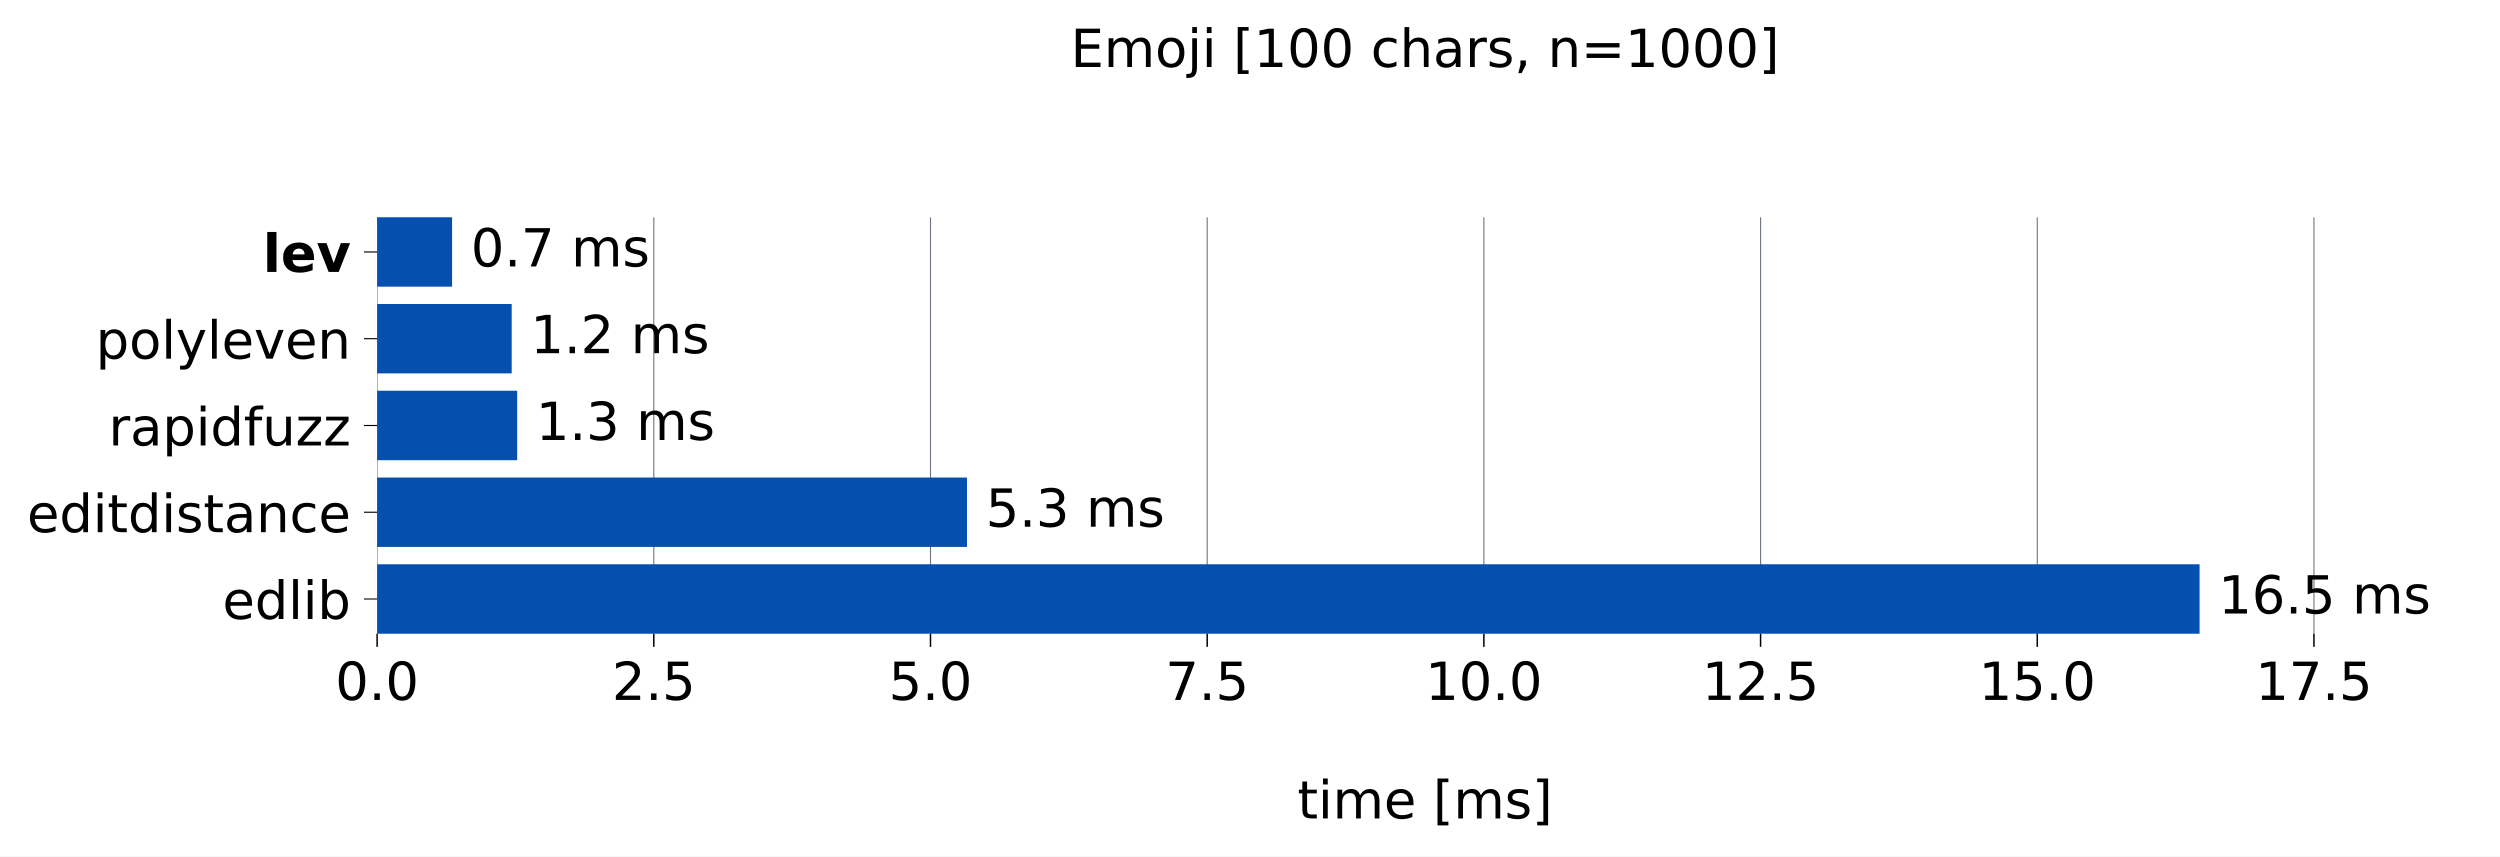
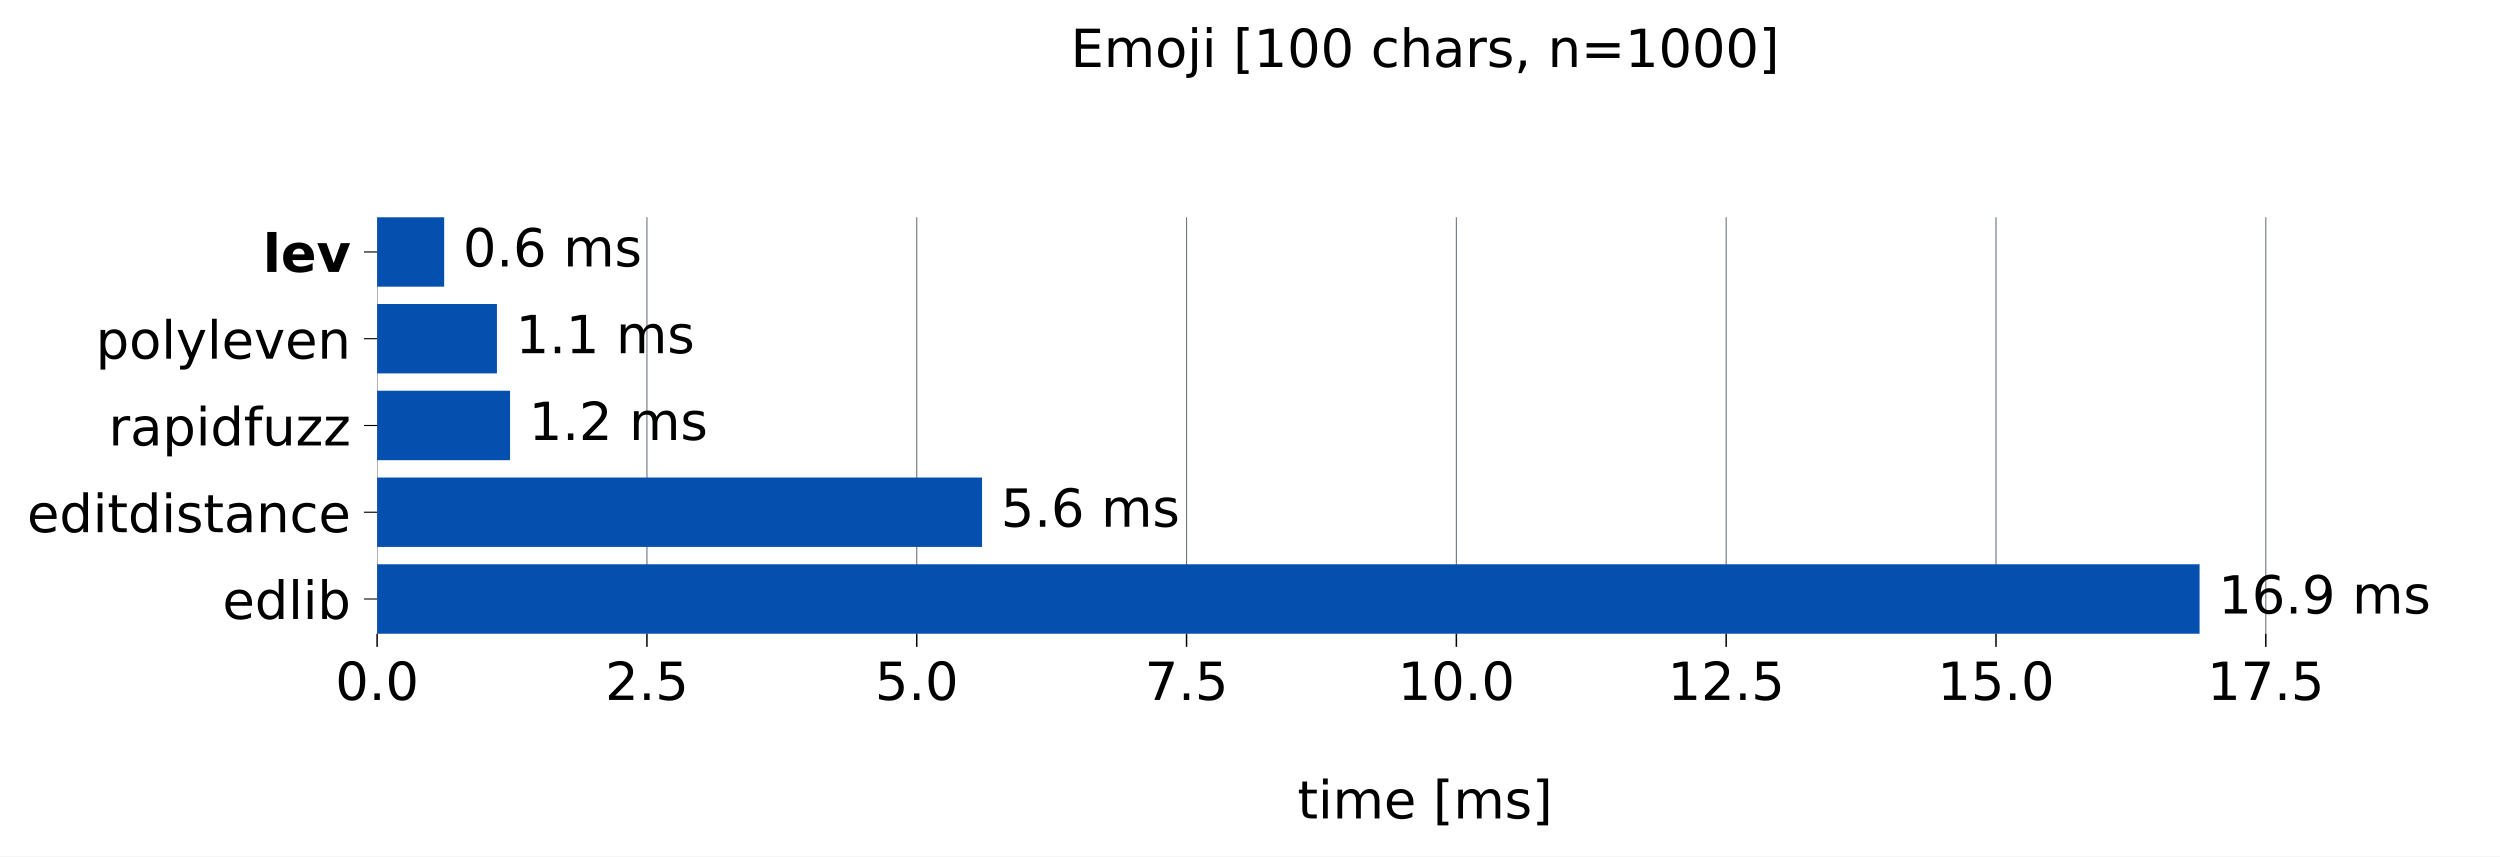
<svg xmlns="http://www.w3.org/2000/svg" xmlns:xlink="http://www.w3.org/1999/xlink" width="665.603pt" height="228.017pt" viewBox="0 0 665.603 228.017" version="1.1">
  <defs>
    <style type="text/css">*{stroke-linejoin: round; stroke-linecap: butt}</style>
  </defs>
  <g id="figure_1">
    <g id="patch_1">
      <path d="M 0 228.017 L 665.603 228.017 L 665.603 0 L 0 0 z " style="fill: #ffffff" />
    </g>
    <g id="axes_1">
      <g id="patch_2">
        <path d="M 100.403 168.718 L 658.403 168.718 L 658.403 57.838 L 100.403 57.838 z " style="fill: #ffffff" />
      </g>
      <g id="matplotlib.axis_1">
        <g id="xtick_1">
          <g id="line2d_1">
-             <path d="M 100.403 168.718 L 100.403 57.838 " clip-path="url(#p89e677c6e5)" style="fill: none; stroke: #6e7781; stroke-width: 0.3; stroke-linecap: square" />
+             <path d="M 100.403 168.718 L 100.403 57.838 " clip-path="url(#p1c9c97637f)" style="fill: none; stroke: #6e7781; stroke-width: 0.3; stroke-linecap: square" />
          </g>
          <g id="line2d_2">
            <defs>
-               <path id="mc87eb02b19" d="M 0 0 L 0 3.5 " style="stroke: #000000; stroke-width: 0.4" />
+               <path id="m7f87c3ffdb" d="M 0 0 L 0 3.5 " style="stroke: #000000; stroke-width: 0.4" />
            </defs>
            <g>
-               <use xlink:href="#mc87eb02b19" x="100.403" y="168.718" style="stroke: #000000; stroke-width: 0.4" />
+               <use xlink:href="#m7f87c3ffdb" x="100.403" y="168.718" style="stroke: #000000; stroke-width: 0.4" />
            </g>
          </g>
          <g id="text_1">
            <g transform="translate(89.27062 186.3556) scale(0.14 -0.14)">
              <defs>
                <path id="DejaVuSans-30" d="M 2034 4250 Q 1547 4250 1301 3770 Q 1056 3291 1056 2328 Q 1056 1369 1301 889 Q 1547 409 2034 409 Q 2525 409 2770 889 Q 3016 1369 3016 2328 Q 3016 3291 2770 3770 Q 2525 4250 2034 4250 z M 2034 4750 Q 2819 4750 3233 4129 Q 3647 3509 3647 2328 Q 3647 1150 3233 529 Q 2819 -91 2034 -91 Q 1250 -91 836 529 Q 422 1150 422 2328 Q 422 3509 836 4129 Q 1250 4750 2034 4750 z " transform="scale(0.015625)" />
                <path id="DejaVuSans-2e" d="M 684 794 L 1344 794 L 1344 0 L 684 0 L 684 794 z " transform="scale(0.015625)" />
              </defs>
              <use xlink:href="#DejaVuSans-30" />
              <use xlink:href="#DejaVuSans-2e" transform="translate(63.62305 0)" />
              <use xlink:href="#DejaVuSans-30" transform="translate(95.41016 0)" />
            </g>
          </g>
        </g>
        <g id="xtick_2">
          <g id="line2d_3">
-             <path d="M 174.069 168.718 L 174.069 57.838 " clip-path="url(#p89e677c6e5)" style="fill: none; stroke: #6e7781; stroke-width: 0.3; stroke-linecap: square" />
+             <path d="M 172.238 168.718 L 172.238 57.838 " clip-path="url(#p1c9c97637f)" style="fill: none; stroke: #6e7781; stroke-width: 0.3; stroke-linecap: square" />
          </g>
          <g id="line2d_4">
            <g>
-               <use xlink:href="#mc87eb02b19" x="174.069" y="168.718" style="stroke: #000000; stroke-width: 0.4" />
+               <use xlink:href="#m7f87c3ffdb" x="172.238" y="168.718" style="stroke: #000000; stroke-width: 0.4" />
            </g>
          </g>
          <g id="text_2">
-             <g transform="translate(162.9372 186.3556) scale(0.14 -0.14)">
+             <g transform="translate(161.1061 186.3556) scale(0.14 -0.14)">
              <defs>
                <path id="DejaVuSans-32" d="M 1228 531 L 3431 531 L 3431 0 L 469 0 L 469 531 Q 828 903 1448 1529 Q 2069 2156 2228 2338 Q 2531 2678 2651 2914 Q 2772 3150 2772 3378 Q 2772 3750 2511 3984 Q 2250 4219 1831 4219 Q 1534 4219 1204 4116 Q 875 4013 500 3803 L 500 4441 Q 881 4594 1212 4672 Q 1544 4750 1819 4750 Q 2544 4750 2975 4387 Q 3406 4025 3406 3419 Q 3406 3131 3298 2873 Q 3191 2616 2906 2266 Q 2828 2175 2409 1742 Q 1991 1309 1228 531 z " transform="scale(0.015625)" />
                <path id="DejaVuSans-35" d="M 691 4666 L 3169 4666 L 3169 4134 L 1269 4134 L 1269 2991 Q 1406 3038 1543 3061 Q 1681 3084 1819 3084 Q 2600 3084 3056 2656 Q 3513 2228 3513 1497 Q 3513 744 3044 326 Q 2575 -91 1722 -91 Q 1428 -91 1123 -41 Q 819 9 494 109 L 494 744 Q 775 591 1075 516 Q 1375 441 1709 441 Q 2250 441 2565 725 Q 2881 1009 2881 1497 Q 2881 1984 2565 2268 Q 2250 2553 1709 2553 Q 1456 2553 1204 2497 Q 953 2441 691 2322 L 691 4666 z " transform="scale(0.015625)" />
              </defs>
              <use xlink:href="#DejaVuSans-32" />
              <use xlink:href="#DejaVuSans-2e" transform="translate(63.62305 0)" />
              <use xlink:href="#DejaVuSans-35" transform="translate(95.41016 0)" />
            </g>
          </g>
        </g>
        <g id="xtick_3">
          <g id="line2d_5">
-             <path d="M 247.736 168.718 L 247.736 57.838 " clip-path="url(#p89e677c6e5)" style="fill: none; stroke: #6e7781; stroke-width: 0.3; stroke-linecap: square" />
+             <path d="M 244.074 168.718 L 244.074 57.838 " clip-path="url(#p1c9c97637f)" style="fill: none; stroke: #6e7781; stroke-width: 0.3; stroke-linecap: square" />
          </g>
          <g id="line2d_6">
            <g>
-               <use xlink:href="#mc87eb02b19" x="247.736" y="168.718" style="stroke: #000000; stroke-width: 0.4" />
+               <use xlink:href="#m7f87c3ffdb" x="244.074" y="168.718" style="stroke: #000000; stroke-width: 0.4" />
            </g>
          </g>
          <g id="text_3">
-             <g transform="translate(236.6038 186.3556) scale(0.14 -0.14)">
+             <g transform="translate(232.9415 186.3556) scale(0.14 -0.14)">
              <use xlink:href="#DejaVuSans-35" />
              <use xlink:href="#DejaVuSans-2e" transform="translate(63.62305 0)" />
              <use xlink:href="#DejaVuSans-30" transform="translate(95.41016 0)" />
            </g>
          </g>
        </g>
        <g id="xtick_4">
          <g id="line2d_7">
-             <path d="M 321.403 168.718 L 321.403 57.838 " clip-path="url(#p89e677c6e5)" style="fill: none; stroke: #6e7781; stroke-width: 0.3; stroke-linecap: square" />
+             <path d="M 315.909 168.718 L 315.909 57.838 " clip-path="url(#p1c9c97637f)" style="fill: none; stroke: #6e7781; stroke-width: 0.3; stroke-linecap: square" />
          </g>
          <g id="line2d_8">
            <g>
-               <use xlink:href="#mc87eb02b19" x="321.403" y="168.718" style="stroke: #000000; stroke-width: 0.4" />
+               <use xlink:href="#m7f87c3ffdb" x="315.909" y="168.718" style="stroke: #000000; stroke-width: 0.4" />
            </g>
          </g>
          <g id="text_4">
-             <g transform="translate(310.2704 186.3556) scale(0.14 -0.14)">
+             <g transform="translate(304.777 186.3556) scale(0.14 -0.14)">
              <defs>
                <path id="DejaVuSans-37" d="M 525 4666 L 3525 4666 L 3525 4397 L 1831 0 L 1172 0 L 2766 4134 L 525 4134 L 525 4666 z " transform="scale(0.015625)" />
              </defs>
              <use xlink:href="#DejaVuSans-37" />
              <use xlink:href="#DejaVuSans-2e" transform="translate(63.62305 0)" />
              <use xlink:href="#DejaVuSans-35" transform="translate(95.41016 0)" />
            </g>
          </g>
        </g>
        <g id="xtick_5">
          <g id="line2d_9">
-             <path d="M 395.069 168.718 L 395.069 57.838 " clip-path="url(#p89e677c6e5)" style="fill: none; stroke: #6e7781; stroke-width: 0.3; stroke-linecap: square" />
+             <path d="M 387.745 168.718 L 387.745 57.838 " clip-path="url(#p1c9c97637f)" style="fill: none; stroke: #6e7781; stroke-width: 0.3; stroke-linecap: square" />
          </g>
          <g id="line2d_10">
            <g>
-               <use xlink:href="#mc87eb02b19" x="395.069" y="168.718" style="stroke: #000000; stroke-width: 0.4" />
+               <use xlink:href="#m7f87c3ffdb" x="387.745" y="168.718" style="stroke: #000000; stroke-width: 0.4" />
            </g>
          </g>
          <g id="text_5">
-             <g transform="translate(379.4833 186.3556) scale(0.14 -0.14)">
+             <g transform="translate(372.1587 186.3556) scale(0.14 -0.14)">
              <defs>
                <path id="DejaVuSans-31" d="M 794 531 L 1825 531 L 1825 4091 L 703 3866 L 703 4441 L 1819 4666 L 2450 4666 L 2450 531 L 3481 531 L 3481 0 L 794 0 L 794 531 z " transform="scale(0.015625)" />
              </defs>
              <use xlink:href="#DejaVuSans-31" />
              <use xlink:href="#DejaVuSans-30" transform="translate(63.62305 0)" />
              <use xlink:href="#DejaVuSans-2e" transform="translate(127.2461 0)" />
              <use xlink:href="#DejaVuSans-30" transform="translate(159.0332 0)" />
            </g>
          </g>
        </g>
        <g id="xtick_6">
          <g id="line2d_11">
-             <path d="M 468.736 168.718 L 468.736 57.838 " clip-path="url(#p89e677c6e5)" style="fill: none; stroke: #6e7781; stroke-width: 0.3; stroke-linecap: square" />
+             <path d="M 459.58 168.718 L 459.58 57.838 " clip-path="url(#p1c9c97637f)" style="fill: none; stroke: #6e7781; stroke-width: 0.3; stroke-linecap: square" />
          </g>
          <g id="line2d_12">
            <g>
-               <use xlink:href="#mc87eb02b19" x="468.736" y="168.718" style="stroke: #000000; stroke-width: 0.4" />
+               <use xlink:href="#m7f87c3ffdb" x="459.58" y="168.718" style="stroke: #000000; stroke-width: 0.4" />
            </g>
          </g>
          <g id="text_6">
-             <g transform="translate(453.1499 186.3556) scale(0.14 -0.14)">
+             <g transform="translate(443.9942 186.3556) scale(0.14 -0.14)">
              <use xlink:href="#DejaVuSans-31" />
              <use xlink:href="#DejaVuSans-32" transform="translate(63.62305 0)" />
              <use xlink:href="#DejaVuSans-2e" transform="translate(127.2461 0)" />
              <use xlink:href="#DejaVuSans-35" transform="translate(159.0332 0)" />
            </g>
          </g>
        </g>
        <g id="xtick_7">
          <g id="line2d_13">
-             <path d="M 542.402 168.718 L 542.402 57.838 " clip-path="url(#p89e677c6e5)" style="fill: none; stroke: #6e7781; stroke-width: 0.3; stroke-linecap: square" />
+             <path d="M 531.416 168.718 L 531.416 57.838 " clip-path="url(#p1c9c97637f)" style="fill: none; stroke: #6e7781; stroke-width: 0.3; stroke-linecap: square" />
          </g>
          <g id="line2d_14">
            <g>
-               <use xlink:href="#mc87eb02b19" x="542.402" y="168.718" style="stroke: #000000; stroke-width: 0.4" />
+               <use xlink:href="#m7f87c3ffdb" x="531.416" y="168.718" style="stroke: #000000; stroke-width: 0.4" />
            </g>
          </g>
          <g id="text_7">
-             <g transform="translate(526.8165 186.3556) scale(0.14 -0.14)">
+             <g transform="translate(515.8296 186.3556) scale(0.14 -0.14)">
              <use xlink:href="#DejaVuSans-31" />
              <use xlink:href="#DejaVuSans-35" transform="translate(63.62305 0)" />
              <use xlink:href="#DejaVuSans-2e" transform="translate(127.2461 0)" />
              <use xlink:href="#DejaVuSans-30" transform="translate(159.0332 0)" />
            </g>
          </g>
        </g>
        <g id="xtick_8">
          <g id="line2d_15">
-             <path d="M 616.069 168.718 L 616.069 57.838 " clip-path="url(#p89e677c6e5)" style="fill: none; stroke: #6e7781; stroke-width: 0.3; stroke-linecap: square" />
+             <path d="M 603.251 168.718 L 603.251 57.838 " clip-path="url(#p1c9c97637f)" style="fill: none; stroke: #6e7781; stroke-width: 0.3; stroke-linecap: square" />
          </g>
          <g id="line2d_16">
            <g>
-               <use xlink:href="#mc87eb02b19" x="616.069" y="168.718" style="stroke: #000000; stroke-width: 0.4" />
+               <use xlink:href="#m7f87c3ffdb" x="603.251" y="168.718" style="stroke: #000000; stroke-width: 0.4" />
            </g>
          </g>
          <g id="text_8">
-             <g transform="translate(600.4831 186.3556) scale(0.14 -0.14)">
+             <g transform="translate(587.6651 186.3556) scale(0.14 -0.14)">
              <use xlink:href="#DejaVuSans-31" />
              <use xlink:href="#DejaVuSans-37" transform="translate(63.62305 0)" />
              <use xlink:href="#DejaVuSans-2e" transform="translate(127.2461 0)" />
              <use xlink:href="#DejaVuSans-35" transform="translate(159.0332 0)" />
            </g>
          </g>
        </g>
        <g id="text_9">
          <g transform="translate(345.4364 217.905) scale(0.14 -0.14)">
            <defs>
              <path id="DejaVuSans-74" d="M 1172 4494 L 1172 3500 L 2356 3500 L 2356 3053 L 1172 3053 L 1172 1153 Q 1172 725 1289 603 Q 1406 481 1766 481 L 2356 481 L 2356 0 L 1766 0 Q 1100 0 847 248 Q 594 497 594 1153 L 594 3053 L 172 3053 L 172 3500 L 594 3500 L 594 4494 L 1172 4494 z " transform="scale(0.015625)" />
              <path id="DejaVuSans-69" d="M 603 3500 L 1178 3500 L 1178 0 L 603 0 L 603 3500 z M 603 4863 L 1178 4863 L 1178 4134 L 603 4134 L 603 4863 z " transform="scale(0.015625)" />
              <path id="DejaVuSans-6d" d="M 3328 2828 Q 3544 3216 3844 3400 Q 4144 3584 4550 3584 Q 5097 3584 5394 3201 Q 5691 2819 5691 2113 L 5691 0 L 5113 0 L 5113 2094 Q 5113 2597 4934 2840 Q 4756 3084 4391 3084 Q 3944 3084 3684 2787 Q 3425 2491 3425 1978 L 3425 0 L 2847 0 L 2847 2094 Q 2847 2600 2669 2842 Q 2491 3084 2119 3084 Q 1678 3084 1418 2786 Q 1159 2488 1159 1978 L 1159 0 L 581 0 L 581 3500 L 1159 3500 L 1159 2956 Q 1356 3278 1631 3431 Q 1906 3584 2284 3584 Q 2666 3584 2933 3390 Q 3200 3197 3328 2828 z " transform="scale(0.015625)" />
              <path id="DejaVuSans-65" d="M 3597 1894 L 3597 1613 L 953 1613 Q 991 1019 1311 708 Q 1631 397 2203 397 Q 2534 397 2845 478 Q 3156 559 3463 722 L 3463 178 Q 3153 47 2828 -22 Q 2503 -91 2169 -91 Q 1331 -91 842 396 Q 353 884 353 1716 Q 353 2575 817 3079 Q 1281 3584 2069 3584 Q 2775 3584 3186 3129 Q 3597 2675 3597 1894 z M 3022 2063 Q 3016 2534 2758 2815 Q 2500 3097 2075 3097 Q 1594 3097 1305 2825 Q 1016 2553 972 2059 L 3022 2063 z " transform="scale(0.015625)" />
              <path id="DejaVuSans-20" transform="scale(0.015625)" />
              <path id="DejaVuSans-5b" d="M 550 4863 L 1875 4863 L 1875 4416 L 1125 4416 L 1125 -397 L 1875 -397 L 1875 -844 L 550 -844 L 550 4863 z " transform="scale(0.015625)" />
              <path id="DejaVuSans-73" d="M 2834 3397 L 2834 2853 Q 2591 2978 2328 3040 Q 2066 3103 1784 3103 Q 1356 3103 1142 2972 Q 928 2841 928 2578 Q 928 2378 1081 2264 Q 1234 2150 1697 2047 L 1894 2003 Q 2506 1872 2764 1633 Q 3022 1394 3022 966 Q 3022 478 2636 193 Q 2250 -91 1575 -91 Q 1294 -91 989 -36 Q 684 19 347 128 L 347 722 Q 666 556 975 473 Q 1284 391 1588 391 Q 1994 391 2212 530 Q 2431 669 2431 922 Q 2431 1156 2273 1281 Q 2116 1406 1581 1522 L 1381 1569 Q 847 1681 609 1914 Q 372 2147 372 2553 Q 372 3047 722 3315 Q 1072 3584 1716 3584 Q 2034 3584 2315 3537 Q 2597 3491 2834 3397 z " transform="scale(0.015625)" />
              <path id="DejaVuSans-5d" d="M 1947 4863 L 1947 -844 L 622 -844 L 622 -397 L 1369 -397 L 1369 4416 L 622 4416 L 622 4863 L 1947 4863 z " transform="scale(0.015625)" />
            </defs>
            <use xlink:href="#DejaVuSans-74" />
            <use xlink:href="#DejaVuSans-69" transform="translate(39.20898 0)" />
            <use xlink:href="#DejaVuSans-6d" transform="translate(66.99219 0)" />
            <use xlink:href="#DejaVuSans-65" transform="translate(164.4043 0)" />
            <use xlink:href="#DejaVuSans-20" transform="translate(225.9277 0)" />
            <use xlink:href="#DejaVuSans-5b" transform="translate(257.7148 0)" />
            <use xlink:href="#DejaVuSans-6d" transform="translate(296.7285 0)" />
            <use xlink:href="#DejaVuSans-73" transform="translate(394.1406 0)" />
            <use xlink:href="#DejaVuSans-5d" transform="translate(446.2402 0)" />
          </g>
        </g>
      </g>
      <g id="matplotlib.axis_2">
        <g id="ytick_1">
          <g id="line2d_17">
            <defs>
-               <path id="m504a36317b" d="M 0 0 L -3.5 0 " style="stroke: #000000; stroke-width: 0.3" />
+               <path id="m0875465630" d="M 0 0 L -3.5 0 " style="stroke: #000000; stroke-width: 0.3" />
            </defs>
            <g>
-               <use xlink:href="#m504a36317b" x="100.403" y="159.478" style="stroke: #000000; stroke-width: 0.3" />
+               <use xlink:href="#m0875465630" x="100.403" y="159.478" style="stroke: #000000; stroke-width: 0.3" />
            </g>
          </g>
          <g id="text_10">
            <g transform="translate(59.23406 164.7967) scale(0.14 -0.14)">
              <defs>
                <path id="DejaVuSans-64" d="M 2906 2969 L 2906 4863 L 3481 4863 L 3481 0 L 2906 0 L 2906 525 Q 2725 213 2448 61 Q 2172 -91 1784 -91 Q 1150 -91 751 415 Q 353 922 353 1747 Q 353 2572 751 3078 Q 1150 3584 1784 3584 Q 2172 3584 2448 3432 Q 2725 3281 2906 2969 z M 947 1747 Q 947 1113 1208 752 Q 1469 391 1925 391 Q 2381 391 2643 752 Q 2906 1113 2906 1747 Q 2906 2381 2643 2742 Q 2381 3103 1925 3103 Q 1469 3103 1208 2742 Q 947 2381 947 1747 z " transform="scale(0.015625)" />
                <path id="DejaVuSans-6c" d="M 603 4863 L 1178 4863 L 1178 0 L 603 0 L 603 4863 z " transform="scale(0.015625)" />
                <path id="DejaVuSans-62" d="M 3116 1747 Q 3116 2381 2855 2742 Q 2594 3103 2138 3103 Q 1681 3103 1420 2742 Q 1159 2381 1159 1747 Q 1159 1113 1420 752 Q 1681 391 2138 391 Q 2594 391 2855 752 Q 3116 1113 3116 1747 z M 1159 2969 Q 1341 3281 1617 3432 Q 1894 3584 2278 3584 Q 2916 3584 3314 3078 Q 3713 2572 3713 1747 Q 3713 922 3314 415 Q 2916 -91 2278 -91 Q 1894 -91 1617 61 Q 1341 213 1159 525 L 1159 0 L 581 0 L 581 4863 L 1159 4863 L 1159 2969 z " transform="scale(0.015625)" />
              </defs>
              <use xlink:href="#DejaVuSans-65" />
              <use xlink:href="#DejaVuSans-64" transform="translate(61.52344 0)" />
              <use xlink:href="#DejaVuSans-6c" transform="translate(125 0)" />
              <use xlink:href="#DejaVuSans-69" transform="translate(152.7832 0)" />
              <use xlink:href="#DejaVuSans-62" transform="translate(180.5664 0)" />
            </g>
          </g>
        </g>
        <g id="ytick_2">
          <g id="line2d_18">
            <g>
-               <use xlink:href="#m504a36317b" x="100.403" y="136.378" style="stroke: #000000; stroke-width: 0.3" />
+               <use xlink:href="#m0875465630" x="100.403" y="136.378" style="stroke: #000000; stroke-width: 0.3" />
            </g>
          </g>
          <g id="text_11">
            <g transform="translate(7.2 141.6967) scale(0.14 -0.14)">
              <defs>
                <path id="DejaVuSans-61" d="M 2194 1759 Q 1497 1759 1228 1600 Q 959 1441 959 1056 Q 959 750 1161 570 Q 1363 391 1709 391 Q 2188 391 2477 730 Q 2766 1069 2766 1631 L 2766 1759 L 2194 1759 z M 3341 1997 L 3341 0 L 2766 0 L 2766 531 Q 2569 213 2275 61 Q 1981 -91 1556 -91 Q 1019 -91 701 211 Q 384 513 384 1019 Q 384 1609 779 1909 Q 1175 2209 1959 2209 L 2766 2209 L 2766 2266 Q 2766 2663 2505 2880 Q 2244 3097 1772 3097 Q 1472 3097 1187 3025 Q 903 2953 641 2809 L 641 3341 Q 956 3463 1253 3523 Q 1550 3584 1831 3584 Q 2591 3584 2966 3190 Q 3341 2797 3341 1997 z " transform="scale(0.015625)" />
                <path id="DejaVuSans-6e" d="M 3513 2113 L 3513 0 L 2938 0 L 2938 2094 Q 2938 2591 2744 2837 Q 2550 3084 2163 3084 Q 1697 3084 1428 2787 Q 1159 2491 1159 1978 L 1159 0 L 581 0 L 581 3500 L 1159 3500 L 1159 2956 Q 1366 3272 1645 3428 Q 1925 3584 2291 3584 Q 2894 3584 3203 3211 Q 3513 2838 3513 2113 z " transform="scale(0.015625)" />
                <path id="DejaVuSans-63" d="M 3122 3366 L 3122 2828 Q 2878 2963 2633 3030 Q 2388 3097 2138 3097 Q 1578 3097 1268 2742 Q 959 2388 959 1747 Q 959 1106 1268 751 Q 1578 397 2138 397 Q 2388 397 2633 464 Q 2878 531 3122 666 L 3122 134 Q 2881 22 2623 -34 Q 2366 -91 2075 -91 Q 1284 -91 818 406 Q 353 903 353 1747 Q 353 2603 823 3093 Q 1294 3584 2113 3584 Q 2378 3584 2631 3529 Q 2884 3475 3122 3366 z " transform="scale(0.015625)" />
              </defs>
              <use xlink:href="#DejaVuSans-65" />
              <use xlink:href="#DejaVuSans-64" transform="translate(61.52344 0)" />
              <use xlink:href="#DejaVuSans-69" transform="translate(125 0)" />
              <use xlink:href="#DejaVuSans-74" transform="translate(152.7832 0)" />
              <use xlink:href="#DejaVuSans-64" transform="translate(191.9922 0)" />
              <use xlink:href="#DejaVuSans-69" transform="translate(255.4688 0)" />
              <use xlink:href="#DejaVuSans-73" transform="translate(283.252 0)" />
              <use xlink:href="#DejaVuSans-74" transform="translate(335.3516 0)" />
              <use xlink:href="#DejaVuSans-61" transform="translate(374.5605 0)" />
              <use xlink:href="#DejaVuSans-6e" transform="translate(435.8398 0)" />
              <use xlink:href="#DejaVuSans-63" transform="translate(499.2188 0)" />
              <use xlink:href="#DejaVuSans-65" transform="translate(554.1992 0)" />
            </g>
          </g>
        </g>
        <g id="ytick_3">
          <g id="line2d_19">
            <g>
-               <use xlink:href="#m504a36317b" x="100.403" y="113.278" style="stroke: #000000; stroke-width: 0.3" />
+               <use xlink:href="#m0875465630" x="100.403" y="113.278" style="stroke: #000000; stroke-width: 0.3" />
            </g>
          </g>
          <g id="text_12">
            <g transform="translate(28.90656 118.5967) scale(0.14 -0.14)">
              <defs>
                <path id="DejaVuSans-72" d="M 2631 2963 Q 2534 3019 2420 3045 Q 2306 3072 2169 3072 Q 1681 3072 1420 2755 Q 1159 2438 1159 1844 L 1159 0 L 581 0 L 581 3500 L 1159 3500 L 1159 2956 Q 1341 3275 1631 3429 Q 1922 3584 2338 3584 Q 2397 3584 2469 3576 Q 2541 3569 2628 3553 L 2631 2963 z " transform="scale(0.015625)" />
                <path id="DejaVuSans-70" d="M 1159 525 L 1159 -1331 L 581 -1331 L 581 3500 L 1159 3500 L 1159 2969 Q 1341 3281 1617 3432 Q 1894 3584 2278 3584 Q 2916 3584 3314 3078 Q 3713 2572 3713 1747 Q 3713 922 3314 415 Q 2916 -91 2278 -91 Q 1894 -91 1617 61 Q 1341 213 1159 525 z M 3116 1747 Q 3116 2381 2855 2742 Q 2594 3103 2138 3103 Q 1681 3103 1420 2742 Q 1159 2381 1159 1747 Q 1159 1113 1420 752 Q 1681 391 2138 391 Q 2594 391 2855 752 Q 3116 1113 3116 1747 z " transform="scale(0.015625)" />
                <path id="DejaVuSans-66" d="M 2375 4863 L 2375 4384 L 1825 4384 Q 1516 4384 1395 4259 Q 1275 4134 1275 3809 L 1275 3500 L 2222 3500 L 2222 3053 L 1275 3053 L 1275 0 L 697 0 L 697 3053 L 147 3053 L 147 3500 L 697 3500 L 697 3744 Q 697 4328 969 4595 Q 1241 4863 1831 4863 L 2375 4863 z " transform="scale(0.015625)" />
                <path id="DejaVuSans-75" d="M 544 1381 L 544 3500 L 1119 3500 L 1119 1403 Q 1119 906 1312 657 Q 1506 409 1894 409 Q 2359 409 2629 706 Q 2900 1003 2900 1516 L 2900 3500 L 3475 3500 L 3475 0 L 2900 0 L 2900 538 Q 2691 219 2414 64 Q 2138 -91 1772 -91 Q 1169 -91 856 284 Q 544 659 544 1381 z M 1991 3584 L 1991 3584 z " transform="scale(0.015625)" />
                <path id="DejaVuSans-7a" d="M 353 3500 L 3084 3500 L 3084 2975 L 922 459 L 3084 459 L 3084 0 L 275 0 L 275 525 L 2438 3041 L 353 3041 L 353 3500 z " transform="scale(0.015625)" />
              </defs>
              <use xlink:href="#DejaVuSans-72" />
              <use xlink:href="#DejaVuSans-61" transform="translate(41.11328 0)" />
              <use xlink:href="#DejaVuSans-70" transform="translate(102.3926 0)" />
              <use xlink:href="#DejaVuSans-69" transform="translate(165.8691 0)" />
              <use xlink:href="#DejaVuSans-64" transform="translate(193.6523 0)" />
              <use xlink:href="#DejaVuSans-66" transform="translate(257.1289 0)" />
              <use xlink:href="#DejaVuSans-75" transform="translate(292.334 0)" />
              <use xlink:href="#DejaVuSans-7a" transform="translate(355.7129 0)" />
              <use xlink:href="#DejaVuSans-7a" transform="translate(408.2031 0)" />
            </g>
          </g>
        </g>
        <g id="ytick_4">
          <g id="line2d_20">
            <g>
-               <use xlink:href="#m504a36317b" x="100.403" y="90.178" style="stroke: #000000; stroke-width: 0.3" />
+               <use xlink:href="#m0875465630" x="100.403" y="90.178" style="stroke: #000000; stroke-width: 0.3" />
            </g>
          </g>
          <g id="text_13">
            <g transform="translate(25.49625 95.49672) scale(0.14 -0.14)">
              <defs>
                <path id="DejaVuSans-6f" d="M 1959 3097 Q 1497 3097 1228 2736 Q 959 2375 959 1747 Q 959 1119 1226 758 Q 1494 397 1959 397 Q 2419 397 2687 759 Q 2956 1122 2956 1747 Q 2956 2369 2687 2733 Q 2419 3097 1959 3097 z M 1959 3584 Q 2709 3584 3137 3096 Q 3566 2609 3566 1747 Q 3566 888 3137 398 Q 2709 -91 1959 -91 Q 1206 -91 779 398 Q 353 888 353 1747 Q 353 2609 779 3096 Q 1206 3584 1959 3584 z " transform="scale(0.015625)" />
                <path id="DejaVuSans-79" d="M 2059 -325 Q 1816 -950 1584 -1140 Q 1353 -1331 966 -1331 L 506 -1331 L 506 -850 L 844 -850 Q 1081 -850 1212 -737 Q 1344 -625 1503 -206 L 1606 56 L 191 3500 L 800 3500 L 1894 763 L 2988 3500 L 3597 3500 L 2059 -325 z " transform="scale(0.015625)" />
                <path id="DejaVuSans-76" d="M 191 3500 L 800 3500 L 1894 563 L 2988 3500 L 3597 3500 L 2284 0 L 1503 0 L 191 3500 z " transform="scale(0.015625)" />
              </defs>
              <use xlink:href="#DejaVuSans-70" />
              <use xlink:href="#DejaVuSans-6f" transform="translate(63.47656 0)" />
              <use xlink:href="#DejaVuSans-6c" transform="translate(124.6582 0)" />
              <use xlink:href="#DejaVuSans-79" transform="translate(152.4414 0)" />
              <use xlink:href="#DejaVuSans-6c" transform="translate(211.6211 0)" />
              <use xlink:href="#DejaVuSans-65" transform="translate(239.4043 0)" />
              <use xlink:href="#DejaVuSans-76" transform="translate(300.9277 0)" />
              <use xlink:href="#DejaVuSans-65" transform="translate(360.1074 0)" />
              <use xlink:href="#DejaVuSans-6e" transform="translate(421.6309 0)" />
            </g>
          </g>
        </g>
        <g id="ytick_5">
          <g id="line2d_21">
            <g>
-               <use xlink:href="#m504a36317b" x="100.403" y="67.078" style="stroke: #000000; stroke-width: 0.3" />
+               <use xlink:href="#m0875465630" x="100.403" y="67.078" style="stroke: #000000; stroke-width: 0.3" />
            </g>
          </g>
          <g id="text_14">
            <g transform="translate(69.98125 72.39672) scale(0.14 -0.14)">
              <defs>
                <path id="DejaVuSans-Bold-6c" d="M 538 4863 L 1656 4863 L 1656 0 L 538 0 L 538 4863 z " transform="scale(0.015625)" />
                <path id="DejaVuSans-Bold-65" d="M 4031 1759 L 4031 1441 L 1416 1441 Q 1456 1047 1700 850 Q 1944 653 2381 653 Q 2734 653 3104 758 Q 3475 863 3866 1075 L 3866 213 Q 3469 63 3072 -14 Q 2675 -91 2278 -91 Q 1328 -91 801 392 Q 275 875 275 1747 Q 275 2603 792 3093 Q 1309 3584 2216 3584 Q 3041 3584 3536 3087 Q 4031 2591 4031 1759 z M 2881 2131 Q 2881 2450 2695 2645 Q 2509 2841 2209 2841 Q 1884 2841 1681 2658 Q 1478 2475 1428 2131 L 2881 2131 z " transform="scale(0.015625)" />
                <path id="DejaVuSans-Bold-76" d="M 97 3500 L 1216 3500 L 2088 1081 L 2956 3500 L 4078 3500 L 2700 0 L 1472 0 L 97 3500 z " transform="scale(0.015625)" />
              </defs>
              <use xlink:href="#DejaVuSans-Bold-6c" />
              <use xlink:href="#DejaVuSans-Bold-65" transform="translate(34.27734 0)" />
              <use xlink:href="#DejaVuSans-Bold-76" transform="translate(102.0996 0)" />
            </g>
          </g>
        </g>
      </g>
      <g id="patch_3">
-         <path d="M 100.403 168.718 L 585.62 168.718 L 585.62 150.238 L 100.403 150.238 z " clip-path="url(#p89e677c6e5)" style="fill: #0550ae" />
+         <path d="M 100.403 168.718 L 585.62 168.718 L 585.62 150.238 L 100.403 150.238 z " clip-path="url(#p1c9c97637f)" style="fill: #0550ae" />
      </g>
      <g id="patch_4">
-         <path d="M 100.403 145.618 L 257.451 145.618 L 257.451 127.138 L 100.403 127.138 z " clip-path="url(#p89e677c6e5)" style="fill: #0550ae" />
+         <path d="M 100.403 145.618 L 261.461 145.618 L 261.461 127.138 L 100.403 127.138 z " clip-path="url(#p1c9c97637f)" style="fill: #0550ae" />
      </g>
      <g id="patch_5">
-         <path d="M 100.403 122.518 L 137.692 122.518 L 137.692 104.038 L 100.403 104.038 z " clip-path="url(#p89e677c6e5)" style="fill: #0550ae" />
+         <path d="M 100.403 122.518 L 135.799 122.518 L 135.799 104.038 L 100.403 104.038 z " clip-path="url(#p1c9c97637f)" style="fill: #0550ae" />
      </g>
      <g id="patch_6">
-         <path d="M 100.403 99.418 L 136.234 99.418 L 136.234 80.938 L 100.403 80.938 z " clip-path="url(#p89e677c6e5)" style="fill: #0550ae" />
+         <path d="M 100.403 99.418 L 132.305 99.418 L 132.305 80.938 L 100.403 80.938 z " clip-path="url(#p1c9c97637f)" style="fill: #0550ae" />
      </g>
      <g id="patch_7">
-         <path d="M 100.403 76.318 L 120.36 76.318 L 120.36 57.838 L 100.403 57.838 z " clip-path="url(#p89e677c6e5)" style="fill: #0550ae" />
+         <path d="M 100.403 76.318 L 118.258 76.318 L 118.258 57.838 L 100.403 57.838 z " clip-path="url(#p1c9c97637f)" style="fill: #0550ae" />
      </g>
      <g id="text_15">
        <g transform="translate(590.6202 163.3409) scale(0.14 -0.14)">
          <defs>
            <path id="DejaVuSans-36" d="M 2113 2584 Q 1688 2584 1439 2293 Q 1191 2003 1191 1497 Q 1191 994 1439 701 Q 1688 409 2113 409 Q 2538 409 2786 701 Q 3034 994 3034 1497 Q 3034 2003 2786 2293 Q 2538 2584 2113 2584 z M 3366 4563 L 3366 3988 Q 3128 4100 2886 4159 Q 2644 4219 2406 4219 Q 1781 4219 1451 3797 Q 1122 3375 1075 2522 Q 1259 2794 1537 2939 Q 1816 3084 2150 3084 Q 2853 3084 3261 2657 Q 3669 2231 3669 1497 Q 3669 778 3244 343 Q 2819 -91 2113 -91 Q 1303 -91 875 529 Q 447 1150 447 2328 Q 447 3434 972 4092 Q 1497 4750 2381 4750 Q 2619 4750 2861 4703 Q 3103 4656 3366 4563 z " transform="scale(0.015625)" />
+             <path id="DejaVuSans-39" d="M 703 97 L 703 672 Q 941 559 1184 500 Q 1428 441 1663 441 Q 2288 441 2617 861 Q 2947 1281 2994 2138 Q 2813 1869 2534 1725 Q 2256 1581 1919 1581 Q 1219 1581 811 2004 Q 403 2428 403 3163 Q 403 3881 828 4315 Q 1253 4750 1959 4750 Q 2769 4750 3195 4129 Q 3622 3509 3622 2328 Q 3622 1225 3098 567 Q 2575 -91 1691 -91 Q 1453 -91 1209 -44 Q 966 3 703 97 z M 1959 2075 Q 2384 2075 2632 2365 Q 2881 2656 2881 3163 Q 2881 3666 2632 3958 Q 2384 4250 1959 4250 Q 1534 4250 1286 3958 Q 1038 3666 1038 3163 Q 1038 2656 1286 2365 Q 1534 2075 1959 2075 z " transform="scale(0.015625)" />
          </defs>
          <use xlink:href="#DejaVuSans-31" />
          <use xlink:href="#DejaVuSans-36" transform="translate(63.62305 0)" />
          <use xlink:href="#DejaVuSans-2e" transform="translate(127.2461 0)" />
-           <use xlink:href="#DejaVuSans-35" transform="translate(159.0332 0)" />
+           <use xlink:href="#DejaVuSans-39" transform="translate(159.0332 0)" />
          <use xlink:href="#DejaVuSans-20" transform="translate(222.6562 0)" />
          <use xlink:href="#DejaVuSans-6d" transform="translate(254.4434 0)" />
          <use xlink:href="#DejaVuSans-73" transform="translate(351.8555 0)" />
        </g>
      </g>
      <g id="text_16">
-         <g transform="translate(262.4514 140.2409) scale(0.14 -0.14)">
-           <defs>
-             <path id="DejaVuSans-33" d="M 2597 2516 Q 3050 2419 3304 2112 Q 3559 1806 3559 1356 Q 3559 666 3084 287 Q 2609 -91 1734 -91 Q 1441 -91 1130 -33 Q 819 25 488 141 L 488 750 Q 750 597 1062 519 Q 1375 441 1716 441 Q 2309 441 2620 675 Q 2931 909 2931 1356 Q 2931 1769 2642 2001 Q 2353 2234 1838 2234 L 1294 2234 L 1294 2753 L 1863 2753 Q 2328 2753 2575 2939 Q 2822 3125 2822 3475 Q 2822 3834 2567 4026 Q 2313 4219 1838 4219 Q 1578 4219 1281 4162 Q 984 4106 628 3988 L 628 4550 Q 988 4650 1302 4700 Q 1616 4750 1894 4750 Q 2613 4750 3031 4423 Q 3450 4097 3450 3541 Q 3450 3153 3228 2886 Q 3006 2619 2597 2516 z " transform="scale(0.015625)" />
-           </defs>
+         <g transform="translate(266.4615 140.2409) scale(0.14 -0.14)">
          <use xlink:href="#DejaVuSans-35" />
          <use xlink:href="#DejaVuSans-2e" transform="translate(63.62305 0)" />
-           <use xlink:href="#DejaVuSans-33" transform="translate(95.41016 0)" />
+           <use xlink:href="#DejaVuSans-36" transform="translate(95.41016 0)" />
          <use xlink:href="#DejaVuSans-20" transform="translate(159.0332 0)" />
          <use xlink:href="#DejaVuSans-6d" transform="translate(190.8203 0)" />
          <use xlink:href="#DejaVuSans-73" transform="translate(288.2324 0)" />
        </g>
      </g>
      <g id="text_17">
-         <g transform="translate(142.6916 117.1409) scale(0.14 -0.14)">
-           <use xlink:href="#DejaVuSans-31" />
-           <use xlink:href="#DejaVuSans-2e" transform="translate(63.62305 0)" />
-           <use xlink:href="#DejaVuSans-33" transform="translate(95.41016 0)" />
-           <use xlink:href="#DejaVuSans-20" transform="translate(159.0332 0)" />
-           <use xlink:href="#DejaVuSans-6d" transform="translate(190.8203 0)" />
-           <use xlink:href="#DejaVuSans-73" transform="translate(288.2324 0)" />
-         </g>
-       </g>
-       <g id="text_18">
-         <g transform="translate(141.2343 94.04094) scale(0.14 -0.14)">
+         <g transform="translate(140.7985 117.1409) scale(0.14 -0.14)">
          <use xlink:href="#DejaVuSans-31" />
          <use xlink:href="#DejaVuSans-2e" transform="translate(63.62305 0)" />
          <use xlink:href="#DejaVuSans-32" transform="translate(95.41016 0)" />
          <use xlink:href="#DejaVuSans-20" transform="translate(159.0332 0)" />
          <use xlink:href="#DejaVuSans-6d" transform="translate(190.8203 0)" />
          <use xlink:href="#DejaVuSans-73" transform="translate(288.2324 0)" />
        </g>
      </g>
+       <g id="text_18">
+         <g transform="translate(137.3049 94.04094) scale(0.14 -0.14)">
+           <use xlink:href="#DejaVuSans-31" />
+           <use xlink:href="#DejaVuSans-2e" transform="translate(63.62305 0)" />
+           <use xlink:href="#DejaVuSans-31" transform="translate(95.41016 0)" />
+           <use xlink:href="#DejaVuSans-20" transform="translate(159.0332 0)" />
+           <use xlink:href="#DejaVuSans-6d" transform="translate(190.8203 0)" />
+           <use xlink:href="#DejaVuSans-73" transform="translate(288.2324 0)" />
+         </g>
+       </g>
      <g id="text_19">
-         <g transform="translate(125.3603 70.94094) scale(0.14 -0.14)">
+         <g transform="translate(123.2575 70.94094) scale(0.14 -0.14)">
          <use xlink:href="#DejaVuSans-30" />
          <use xlink:href="#DejaVuSans-2e" transform="translate(63.62305 0)" />
-           <use xlink:href="#DejaVuSans-37" transform="translate(95.41016 0)" />
+           <use xlink:href="#DejaVuSans-36" transform="translate(95.41016 0)" />
          <use xlink:href="#DejaVuSans-20" transform="translate(159.0332 0)" />
          <use xlink:href="#DejaVuSans-6d" transform="translate(190.8203 0)" />
          <use xlink:href="#DejaVuSans-73" transform="translate(288.2324 0)" />
        </g>
      </g>
      <g id="text_20">
        <g transform="translate(285.0505 17.83781) scale(0.14 -0.14)">
          <defs>
            <path id="DejaVuSans-45" d="M 628 4666 L 3578 4666 L 3578 4134 L 1259 4134 L 1259 2753 L 3481 2753 L 3481 2222 L 1259 2222 L 1259 531 L 3634 531 L 3634 0 L 628 0 L 628 4666 z " transform="scale(0.015625)" />
            <path id="DejaVuSans-6a" d="M 603 3500 L 1178 3500 L 1178 -63 Q 1178 -731 923 -1031 Q 669 -1331 103 -1331 L -116 -1331 L -116 -844 L 38 -844 Q 366 -844 484 -692 Q 603 -541 603 -63 L 603 3500 z M 603 4863 L 1178 4863 L 1178 4134 L 603 4134 L 603 4863 z " transform="scale(0.015625)" />
            <path id="DejaVuSans-68" d="M 3513 2113 L 3513 0 L 2938 0 L 2938 2094 Q 2938 2591 2744 2837 Q 2550 3084 2163 3084 Q 1697 3084 1428 2787 Q 1159 2491 1159 1978 L 1159 0 L 581 0 L 581 4863 L 1159 4863 L 1159 2956 Q 1366 3272 1645 3428 Q 1925 3584 2291 3584 Q 2894 3584 3203 3211 Q 3513 2838 3513 2113 z " transform="scale(0.015625)" />
            <path id="DejaVuSans-2c" d="M 750 794 L 1409 794 L 1409 256 L 897 -744 L 494 -744 L 750 256 L 750 794 z " transform="scale(0.015625)" />
            <path id="DejaVuSans-3d" d="M 678 2906 L 4684 2906 L 4684 2381 L 678 2381 L 678 2906 z M 678 1631 L 4684 1631 L 4684 1100 L 678 1100 L 678 1631 z " transform="scale(0.015625)" />
          </defs>
          <use xlink:href="#DejaVuSans-45" />
          <use xlink:href="#DejaVuSans-6d" transform="translate(63.18359 0)" />
          <use xlink:href="#DejaVuSans-6f" transform="translate(160.5957 0)" />
          <use xlink:href="#DejaVuSans-6a" transform="translate(221.7773 0)" />
          <use xlink:href="#DejaVuSans-69" transform="translate(249.5605 0)" />
          <use xlink:href="#DejaVuSans-20" transform="translate(277.3438 0)" />
          <use xlink:href="#DejaVuSans-5b" transform="translate(309.1309 0)" />
          <use xlink:href="#DejaVuSans-31" transform="translate(348.1445 0)" />
          <use xlink:href="#DejaVuSans-30" transform="translate(411.7676 0)" />
          <use xlink:href="#DejaVuSans-30" transform="translate(475.3906 0)" />
          <use xlink:href="#DejaVuSans-20" transform="translate(539.0137 0)" />
          <use xlink:href="#DejaVuSans-63" transform="translate(570.8008 0)" />
          <use xlink:href="#DejaVuSans-68" transform="translate(625.7812 0)" />
          <use xlink:href="#DejaVuSans-61" transform="translate(689.1602 0)" />
          <use xlink:href="#DejaVuSans-72" transform="translate(750.4395 0)" />
          <use xlink:href="#DejaVuSans-73" transform="translate(791.5527 0)" />
          <use xlink:href="#DejaVuSans-2c" transform="translate(843.6523 0)" />
          <use xlink:href="#DejaVuSans-20" transform="translate(875.4395 0)" />
          <use xlink:href="#DejaVuSans-6e" transform="translate(907.2266 0)" />
          <use xlink:href="#DejaVuSans-3d" transform="translate(970.6055 0)" />
          <use xlink:href="#DejaVuSans-31" transform="translate(1054.395 0)" />
          <use xlink:href="#DejaVuSans-30" transform="translate(1118.018 0)" />
          <use xlink:href="#DejaVuSans-30" transform="translate(1181.641 0)" />
          <use xlink:href="#DejaVuSans-30" transform="translate(1245.264 0)" />
          <use xlink:href="#DejaVuSans-5d" transform="translate(1308.887 0)" />
        </g>
      </g>
    </g>
  </g>
  <defs>
-     <clipPath id="p89e677c6e5">
+     <clipPath id="p1c9c97637f">
      <rect x="100.403" y="57.838" width="558" height="110.88" />
    </clipPath>
  </defs>
</svg>
